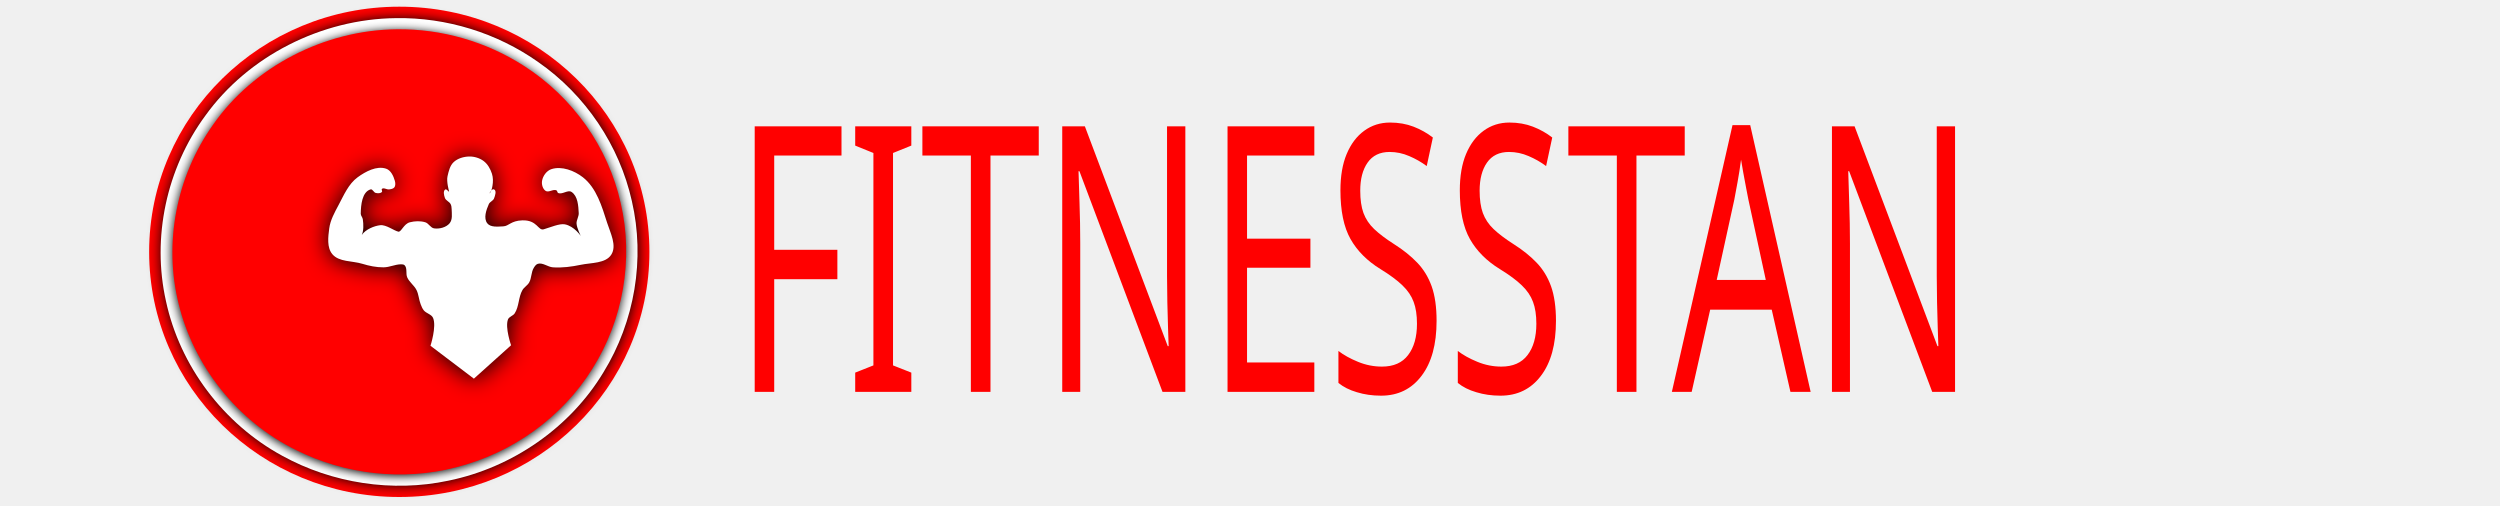
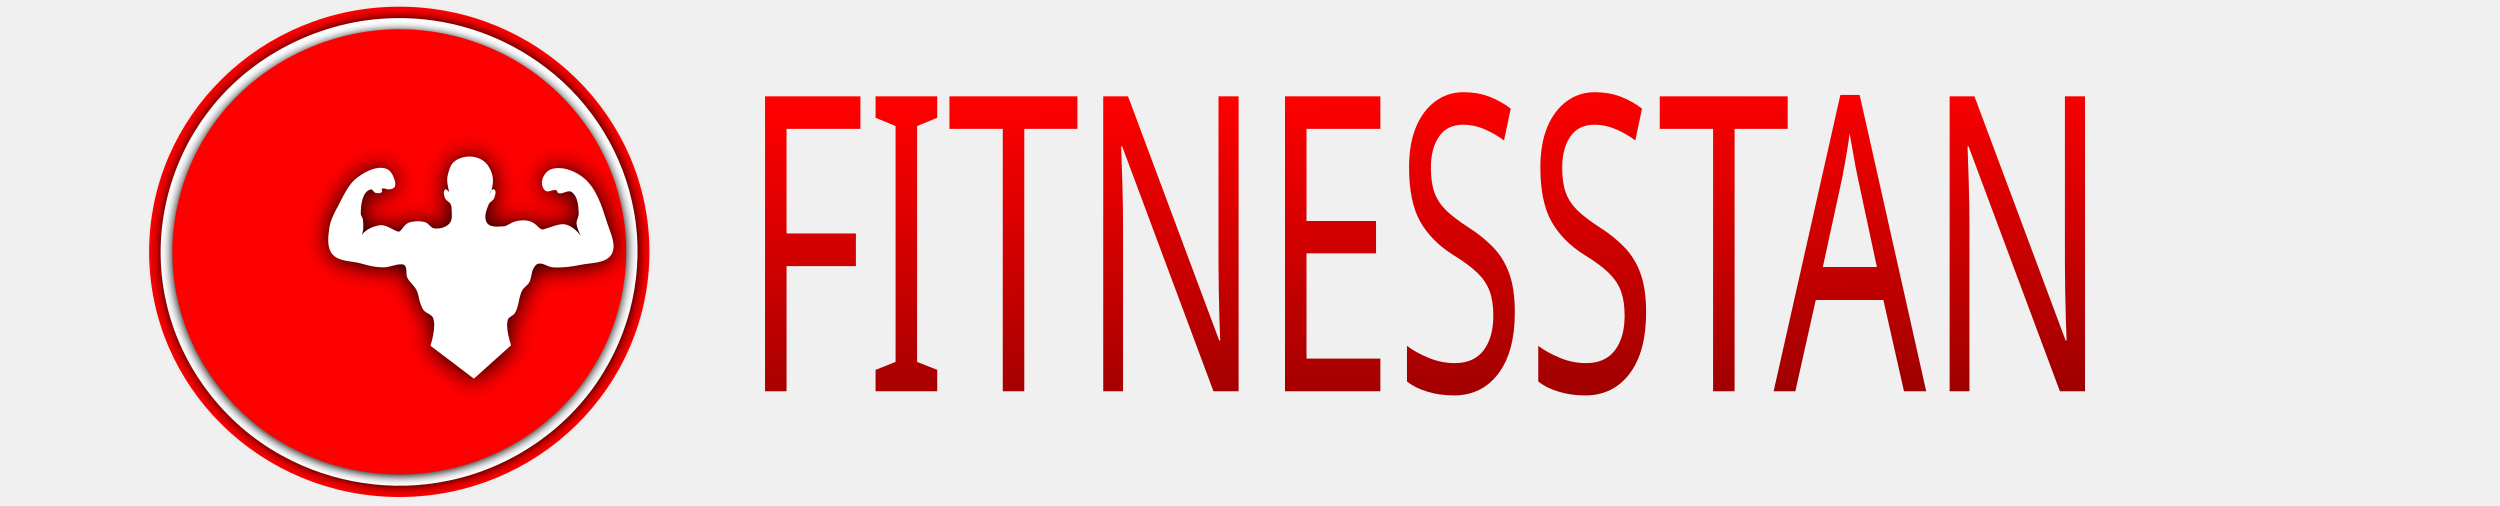
- <svg xmlns="http://www.w3.org/2000/svg" width="297mm" height="60mm" viewBox="0 0 297 60" version="1.1" id="svg1">
+ <svg xmlns="http://www.w3.org/2000/svg" xmlns:xlink="http://www.w3.org/1999/xlink" width="297mm" height="60mm" viewBox="0 0 297 60" version="1.1" id="svg1">
  <defs id="defs1">
+     <linearGradient id="linearGradient5">
+       <stop style="stop-color:#000000;stop-opacity:1;" offset="0" id="stop5" />
+       <stop style="stop-color:#800000;stop-opacity:0;" offset="1" id="stop6" />
+     </linearGradient>
+     <linearGradient id="linearGradient3">
+       <stop style="stop-color:#ff0000;stop-opacity:1;" offset="0" id="stop3" />
+       <stop style="stop-color:#990000;stop-opacity:1;" offset="1" id="stop4" />
+     </linearGradient>
    <filter style="color-interpolation-filters:sRGB" id="filter6" x="-0.031" y="-0.031" width="1.062" height="1.062">
      <feGaussianBlur stdDeviation="1.132" id="feGaussianBlur6" />
    </filter>
    <filter style="color-interpolation-filters:sRGB" id="filter7" x="-0.027" y="-0.027" width="1.054" height="1.054">
      <feGaussianBlur stdDeviation="0.937" id="feGaussianBlur7" />
    </filter>
    <clipPath clipPathUnits="userSpaceOnUse" id="clipPath3">
      <path style="fill:#ffffff;fill-rule:evenodd;stroke-width:0.5" d="m 77.369,151.814 7.498,-6.88 27.757,-0.917 5.583,7.568 v 7.109 l -26.002,-0.688 v 2.064 h 0.957 l -2.712,16.97 -3.35,29.354 -10.688,1.147 2.552,-32.794 H 75.614 l 0.957,-6.421 2.712,-0.688 1.595,-8.714 -7.019,-2.064 z" id="path4" />
    </clipPath>
    <filter style="color-interpolation-filters:sRGB" id="filter5" x="-0.063" y="-0.042" width="1.125" height="1.084">
      <feGaussianBlur stdDeviation="1.043" id="feGaussianBlur5" />
    </filter>
    <clipPath clipPathUnits="userSpaceOnUse" id="clipPath3-6">
      <path style="fill:#ffffff;fill-rule:evenodd;stroke-width:0.5" d="m 77.369,151.814 7.498,-6.88 27.757,-0.917 5.583,7.568 v 7.109 l -26.002,-0.688 v 2.064 h 0.957 l -2.712,16.97 -3.35,29.354 -10.688,1.147 2.552,-32.794 H 75.614 l 0.957,-6.421 2.712,-0.688 1.595,-8.714 -7.019,-2.064 z" id="path4-8" />
    </clipPath>
    <filter style="color-interpolation-filters:sRGB" id="filter4" x="-0.1" y="-0.125" width="1.2" height="1.249">
      <feGaussianBlur stdDeviation="2.179" id="feGaussianBlur4" />
    </filter>
+     <linearGradient xlink:href="#linearGradient3" id="linearGradient4" x1="248.406" y1="7.566" x2="248.909" y2="37.831" gradientUnits="userSpaceOnUse" />
+     <linearGradient xlink:href="#linearGradient5" id="linearGradient6" x1="93.721" y1="34.237" x2="276.954" y2="34.237" gradientUnits="userSpaceOnUse" gradientTransform="matrix(1.169026,0,0,0.0853727,-29.88977,26.7693)" />
+     <linearGradient xlink:href="#linearGradient5" id="linearGradient18" gradientUnits="userSpaceOnUse" gradientTransform="matrix(1.169026,0,0,0.0853727,-29.88977,23.5943)" x1="93.721" y1="34.237" x2="276.954" y2="34.237" />
+     <linearGradient xlink:href="#linearGradient5" id="linearGradient19" gradientUnits="userSpaceOnUse" gradientTransform="matrix(1.169026,0,0,0.0853727,-29.88977,24.65263)" x1="93.721" y1="34.237" x2="276.954" y2="34.237" />
+     <linearGradient xlink:href="#linearGradient5" id="linearGradient20" gradientUnits="userSpaceOnUse" gradientTransform="matrix(1.169026,0,0,0.0853727,-29.88977,25.71097)" x1="93.721" y1="34.237" x2="276.954" y2="34.237" />
+     <linearGradient xlink:href="#linearGradient5" id="linearGradient21" gradientUnits="userSpaceOnUse" gradientTransform="matrix(1.169026,0,0,0.0853727,-29.88977,27.82763)" x1="93.721" y1="34.237" x2="276.954" y2="34.237" />
+     <linearGradient xlink:href="#linearGradient5" id="linearGradient22" gradientUnits="userSpaceOnUse" gradientTransform="matrix(1.169026,0,0,0.0853727,-29.88977,28.88597)" x1="93.721" y1="34.237" x2="276.954" y2="34.237" />
+     <linearGradient xlink:href="#linearGradient5" id="linearGradient23" gradientUnits="userSpaceOnUse" gradientTransform="matrix(1.169026,0,0,0.0853727,-29.88977,29.9443)" x1="93.721" y1="34.237" x2="276.954" y2="34.237" />
+     <linearGradient xlink:href="#linearGradient5" id="linearGradient24" gradientUnits="userSpaceOnUse" gradientTransform="matrix(1.169026,0,0,0.0853727,-29.88977,31.00264)" x1="93.721" y1="34.237" x2="276.954" y2="34.237" />
+     <clipPath clipPathUnits="userSpaceOnUse" id="clipPath53">
+       <rect style="opacity:0.513;fill:url(#linearGradient53);stroke-width:0.084" id="rect53" width="214.205" height="0.751" x="79.638" y="25.068" />
+     </clipPath>
+     <linearGradient xlink:href="#linearGradient5" id="linearGradient53" gradientUnits="userSpaceOnUse" gradientTransform="matrix(1.169026,0,0,0.0853727,-29.92358,22.52087)" x1="93.721" y1="34.237" x2="276.954" y2="34.237" />
+     <clipPath clipPathUnits="userSpaceOnUse" id="clipPath54">
+       <rect style="opacity:0.513;fill:url(#linearGradient54);stroke-width:0.084" id="rect54" width="214.205" height="0.751" x="79.638" y="25.068" />
+     </clipPath>
+     <linearGradient xlink:href="#linearGradient5" id="linearGradient54" gradientUnits="userSpaceOnUse" gradientTransform="matrix(1.169026,0,0,0.0853727,-29.92358,22.52087)" x1="93.721" y1="34.237" x2="276.954" y2="34.237" />
+     <clipPath clipPathUnits="userSpaceOnUse" id="clipPath55">
+       <rect style="opacity:0.513;fill:url(#linearGradient55);stroke-width:0.084" id="rect55" width="214.205" height="0.751" x="79.638" y="25.068" />
+     </clipPath>
+     <linearGradient xlink:href="#linearGradient5" id="linearGradient55" gradientUnits="userSpaceOnUse" gradientTransform="matrix(1.169026,0,0,0.0853727,-29.92358,22.52087)" x1="93.721" y1="34.237" x2="276.954" y2="34.237" />
+     <clipPath clipPathUnits="userSpaceOnUse" id="clipPath56">
+       <rect style="opacity:0.513;fill:url(#linearGradient56);stroke-width:0.084" id="rect56" width="214.205" height="0.751" x="79.638" y="25.068" />
+     </clipPath>
+     <linearGradient xlink:href="#linearGradient5" id="linearGradient56" gradientUnits="userSpaceOnUse" gradientTransform="matrix(1.169026,0,0,0.0853727,-29.92358,22.52087)" x1="93.721" y1="34.237" x2="276.954" y2="34.237" />
+     <clipPath clipPathUnits="userSpaceOnUse" id="clipPath57">
+       <rect style="opacity:0.513;fill:url(#linearGradient57);stroke-width:0.084" id="rect57" width="214.205" height="0.751" x="79.638" y="25.068" />
+     </clipPath>
+     <linearGradient xlink:href="#linearGradient5" id="linearGradient57" gradientUnits="userSpaceOnUse" gradientTransform="matrix(1.169026,0,0,0.0853727,-29.92358,22.52087)" x1="93.721" y1="34.237" x2="276.954" y2="34.237" />
+     <clipPath clipPathUnits="userSpaceOnUse" id="clipPath58">
+       <rect style="opacity:0.513;fill:url(#linearGradient58);stroke-width:0.084" id="rect58" width="214.205" height="0.751" x="79.638" y="25.068" />
+     </clipPath>
+     <linearGradient xlink:href="#linearGradient5" id="linearGradient58" gradientUnits="userSpaceOnUse" gradientTransform="matrix(1.169026,0,0,0.0853727,-29.92358,22.52087)" x1="93.721" y1="34.237" x2="276.954" y2="34.237" />
+     <clipPath clipPathUnits="userSpaceOnUse" id="clipPath59">
+       <rect style="opacity:0.513;fill:url(#linearGradient59);stroke-width:0.084" id="rect59" width="214.205" height="0.751" x="79.638" y="25.068" />
+     </clipPath>
+     <linearGradient xlink:href="#linearGradient5" id="linearGradient59" gradientUnits="userSpaceOnUse" gradientTransform="matrix(1.169026,0,0,0.0853727,-29.92358,22.52087)" x1="93.721" y1="34.237" x2="276.954" y2="34.237" />
+     <clipPath clipPathUnits="userSpaceOnUse" id="clipPath60">
+       <rect style="opacity:0.513;fill:url(#linearGradient60);stroke-width:0.084" id="rect60" width="214.205" height="0.751" x="79.638" y="25.068" />
+     </clipPath>
+     <linearGradient xlink:href="#linearGradient5" id="linearGradient60" gradientUnits="userSpaceOnUse" gradientTransform="matrix(1.169026,0,0,0.0853727,-29.92358,22.52087)" x1="93.721" y1="34.237" x2="276.954" y2="34.237" />
  </defs>
  <g id="layer1">
    <g id="g7" transform="matrix(0.6473302,0,0,0.6292188,-32.3014,-66.11918)">
      <ellipse style="fill:#ff0000;fill-rule:evenodd;stroke-width:0.5" id="path1" cx="123.176" cy="152.631" rx="45.904" ry="46.287" />
      <path id="path1-8-1" style="fill:#000000;fill-rule:evenodd;stroke-width:0.5;filter:url(#filter6)" d="m 122.663,108.521 c -13.681,0.153 -27.11,7.18 -34.953,18.405 -7.145,9.988 -9.848,23.016 -7.233,35.018 2.548,12.187 10.494,23.154 21.382,29.229 9.143,5.167 20.184,6.929 30.458,4.679 11.774,-2.477 22.367,-10.068 28.449,-20.456 5.748,-9.608 7.679,-21.424 5.213,-32.352 -2.276,-10.466 -8.493,-20.031 -17.22,-26.259 -7.521,-5.455 -16.8,-8.43 -26.097,-8.264 z" />
      <path id="path1-8" style="fill:#ffffff;fill-rule:evenodd;stroke-width:0.5" d="m 122.541,108.504 c -13.681,0.153 -27.11,7.18 -34.953,18.405 -7.145,9.988 -9.848,23.016 -7.233,35.018 2.548,12.187 10.494,23.154 21.382,29.229 9.143,5.167 20.184,6.929 30.458,4.679 11.774,-2.477 22.367,-10.068 28.449,-20.456 5.748,-9.608 7.679,-21.424 5.213,-32.352 -2.276,-10.466 -8.493,-20.031 -17.22,-26.259 -7.521,-5.455 -16.8,-8.43 -26.097,-8.264 z" />
      <path id="path1-8-3-6" style="fill:#000000;fill-rule:evenodd;stroke-width:0.5;filter:url(#filter7)" d="m 122.634,110.864 c -13.246,0.156 -26.259,7.044 -33.688,18.037 -6.721,9.721 -9.098,22.321 -6.308,33.811 2.766,11.722 10.773,22.166 21.562,27.6 8.95,4.614 19.611,5.879 29.352,3.254 10.302,-2.667 19.469,-9.443 24.978,-18.555 5.699,-9.248 7.633,-20.726 5.238,-31.325 -2.276,-10.515 -8.797,-20.028 -17.791,-25.934 -6.866,-4.549 -15.104,-7.001 -23.343,-6.888 z" />
      <path id="path1-8-3" style="fill:#ff0000;fill-rule:evenodd;stroke-width:0.5" d="m 122.682,110.609 c -13.245,0.156 -26.259,7.044 -33.688,18.037 -6.721,9.721 -9.098,22.321 -6.308,33.811 2.766,11.722 10.773,22.166 21.562,27.6 8.95,4.614 19.611,5.879 29.352,3.254 10.302,-2.667 19.469,-9.443 24.978,-18.555 5.699,-9.248 7.633,-20.726 5.238,-31.325 -2.276,-10.515 -8.797,-20.028 -17.791,-25.934 -6.866,-4.549 -15.104,-7.001 -23.343,-6.888 z" />
      <text xml:space="preserve" style="font-style:normal;font-variant:normal;font-weight:normal;font-stretch:normal;font-size:63.674px;line-height:114.613px;font-family:Showdex;-inkscape-font-specification:Showdex;text-align:center;text-anchor:middle;fill:#000000;fill-rule:evenodd;stroke-width:22.562;filter:url(#filter5)" x="95.248" y="200.229" id="text1" transform="matrix(1.523881,0,0,1.020494,-24.84896,-28.79294)" clip-path="url(#clipPath3)">
        <tspan id="tspan1" style="font-style:normal;font-variant:normal;font-weight:normal;font-stretch:normal;font-family:Showdex;-inkscape-font-specification:Showdex;fill:#000000;stroke-width:22.562" x="95.248" y="200.229">F</tspan>
      </text>
      <text xml:space="preserve" style="font-style:normal;font-variant:normal;font-weight:normal;font-stretch:normal;font-size:63.674px;line-height:114.613px;font-family:Showdex;-inkscape-font-specification:Showdex;text-align:center;text-anchor:middle;fill:#ffffff;fill-rule:evenodd;stroke-width:22.562" x="95.248" y="200.229" id="text1-8" transform="matrix(1.523881,0,0,1.020494,-25.16158,-28.8582)" clip-path="url(#clipPath3-6)">
        <tspan id="tspan1-2" style="font-style:normal;font-variant:normal;font-weight:normal;font-stretch:normal;font-family:Showdex;-inkscape-font-specification:Showdex;fill:#ffffff;stroke-width:22.562" x="95.248" y="200.229">F</tspan>
      </text>
      <path style="fill:#000000;fill-rule:evenodd;stroke-width:0.704;filter:url(#filter4)" d="m 132.469,147.416 c 0.573,-0.692 0.404,-1.775 0.379,-2.675 -0.009,-0.325 -0.044,-0.666 -0.19,-0.955 -0.233,-0.462 -0.871,-0.658 -1.043,-1.147 -0.18,-0.511 -0.378,-1.366 0.095,-1.624 0.224,-0.122 0.71,0.635 0.664,0.382 -0.02,-0.11 -0.509,-1.877 -0.284,-2.866 0.215,-0.946 0.439,-2.008 1.138,-2.675 0.733,-0.7 1.835,-1.03 2.844,-1.051 0.929,-0.019 1.918,0.288 2.655,0.86 0.743,0.577 1.235,1.487 1.517,2.389 0.228,0.73 0.223,1.539 0.095,2.293 -0.086,0.507 -0.228,1.185 -0.569,1.433 0.193,-0.329 0.506,-0.921 0.853,-0.764 0.519,0.235 0.205,1.185 0,1.72 -0.169,0.442 -0.762,0.616 -0.948,1.051 -0.478,1.114 -1.014,2.664 -0.284,3.631 0.604,0.8 1.942,0.619 2.939,0.573 1.019,-0.047 1.385,-1.059 3.475,-1.13 2.789,-0.096 2.886,2 3.941,1.687 1.174,-0.348 2.897,-1.125 3.866,-0.939 1.739,0.334 2.939,2.197 2.939,2.197 0,0 -0.751,-1.492 -0.782,-2.389 -0.02,-0.587 0.433,-1.324 0.403,-1.911 -0.072,-1.408 -0.162,-3.233 -1.327,-4.013 -0.687,-0.459 -1.733,0.572 -2.465,0.191 -0.164,-0.085 -0.122,-0.39 -0.284,-0.478 -0.586,-0.316 -1.44,0.47 -1.991,0.096 -0.555,-0.377 -0.773,-1.245 -0.664,-1.911 0.15,-0.918 0.832,-1.9 1.706,-2.197 1.889,-0.642 4.225,0.277 5.783,1.529 2.509,2.016 3.496,5.513 4.456,8.599 0.6,1.93 1.822,4.304 0.758,6.019 -1.044,1.682 -3.668,1.498 -5.593,1.911 -1.676,0.359 -3.41,0.602 -5.119,0.478 -0.94,-0.069 -1.842,-0.926 -2.749,-0.669 -0.344,0.098 -0.574,0.456 -0.758,0.764 -0.496,0.828 -0.387,1.926 -0.853,2.771 -0.305,0.552 -0.924,0.883 -1.232,1.433 -0.753,1.341 -0.597,3.098 -1.422,4.395 -0.302,0.474 -1.039,0.618 -1.232,1.147 -0.563,1.534 0.569,4.873 0.569,4.873 l -6.826,6.306 -7.964,-6.21 c 0,0 1.142,-3.63 0.474,-5.255 -0.283,-0.689 -1.247,-0.848 -1.706,-1.433 -0.263,-0.335 -0.415,-0.748 -0.569,-1.146 -0.334,-0.864 -0.357,-1.841 -0.758,-2.675 -0.424,-0.883 -1.314,-1.491 -1.706,-2.389 -0.312,-0.715 0.053,-1.721 -0.474,-2.293 -0.157,-0.17 -0.434,-0.194 -0.664,-0.191 -1.159,0.015 -2.064,0.566 -3.223,0.573 -1.32,0.009 -2.628,-0.271 -3.887,-0.669 -1.84,-0.582 -4.277,-0.311 -5.499,-1.815 -1.028,-1.266 -0.776,-3.251 -0.569,-4.873 0.199,-1.56 0.982,-3.001 1.706,-4.395 0.972,-1.87 1.827,-3.995 3.508,-5.255 1.46,-1.094 3.492,-2.214 5.214,-1.624 0.88,0.301 1.364,1.39 1.612,2.293 0.11,0.4 0.149,0.907 -0.095,1.242 -0.201,0.276 -0.612,0.329 -0.948,0.382 -0.438,0.069 -1.003,-0.4 -1.327,-0.096 -0.139,0.13 0.123,0.427 0,0.573 -0.248,0.296 -0.763,0.277 -1.138,0.191 -0.376,-0.086 -0.579,-0.781 -0.948,-0.669 -1.563,0.473 -1.778,2.942 -1.801,4.586 -0.005,0.373 0.327,0.682 0.379,1.051 0.139,0.979 0.167,2.184 -0.19,2.962 0.739,-1.089 2.304,-1.706 3.366,-1.839 1.101,-0.138 2.517,1.027 3.342,1.218 0.526,0.122 0.987,-1.471 2.109,-1.768 0.917,-0.242 1.94,-0.289 2.844,0 0.627,0.2 0.961,1.05 1.612,1.147 0.989,0.147 2.204,-0.182 2.844,-0.955 z" id="path2" />
      <path style="fill:#ffffff;fill-rule:evenodd;stroke-width:0.704" d="m 132.407,147.241 c 0.573,-0.692 0.404,-1.775 0.379,-2.675 -0.009,-0.325 -0.044,-0.666 -0.19,-0.955 -0.233,-0.462 -0.871,-0.658 -1.043,-1.147 -0.18,-0.511 -0.378,-1.366 0.095,-1.624 0.224,-0.122 0.71,0.635 0.664,0.382 -0.02,-0.11 -0.509,-1.877 -0.284,-2.866 0.215,-0.946 0.439,-2.008 1.138,-2.675 0.733,-0.7 1.835,-1.03 2.844,-1.051 0.929,-0.019 1.918,0.288 2.655,0.86 0.743,0.577 1.235,1.487 1.517,2.389 0.228,0.73 0.223,1.539 0.095,2.293 -0.086,0.507 -0.228,1.185 -0.569,1.433 0.193,-0.329 0.506,-0.921 0.853,-0.764 0.519,0.235 0.205,1.185 0,1.72 -0.169,0.442 -0.762,0.616 -0.948,1.051 -0.478,1.114 -1.014,2.664 -0.284,3.631 0.604,0.8 1.942,0.619 2.939,0.573 1.019,-0.047 1.385,-1.059 3.475,-1.13 2.789,-0.096 2.886,2 3.941,1.687 1.174,-0.348 2.897,-1.125 3.866,-0.939 1.739,0.334 2.939,2.197 2.939,2.197 0,0 -0.751,-1.492 -0.782,-2.389 -0.02,-0.587 0.433,-1.324 0.403,-1.911 -0.072,-1.408 -0.162,-3.233 -1.327,-4.013 -0.687,-0.459 -1.733,0.572 -2.465,0.191 -0.164,-0.085 -0.122,-0.39 -0.284,-0.478 -0.586,-0.316 -1.44,0.47 -1.991,0.096 -0.555,-0.377 -0.773,-1.245 -0.664,-1.911 0.15,-0.918 0.832,-1.9 1.706,-2.197 1.889,-0.642 4.225,0.277 5.783,1.529 2.509,2.016 3.496,5.513 4.456,8.599 0.6,1.93 1.822,4.304 0.758,6.019 -1.044,1.682 -3.668,1.498 -5.593,1.911 -1.676,0.359 -3.41,0.602 -5.119,0.478 -0.94,-0.069 -1.842,-0.926 -2.749,-0.669 -0.344,0.098 -0.574,0.456 -0.758,0.764 -0.496,0.828 -0.387,1.926 -0.853,2.771 -0.305,0.552 -0.924,0.883 -1.232,1.433 -0.753,1.341 -0.597,3.098 -1.422,4.395 -0.302,0.474 -1.039,0.618 -1.232,1.147 -0.563,1.534 0.569,4.873 0.569,4.873 l -6.826,6.306 -7.964,-6.21 c 0,0 1.142,-3.63 0.474,-5.255 -0.283,-0.689 -1.247,-0.848 -1.706,-1.433 -0.263,-0.335 -0.415,-0.748 -0.569,-1.146 -0.334,-0.864 -0.357,-1.841 -0.758,-2.675 -0.424,-0.883 -1.314,-1.491 -1.706,-2.389 -0.312,-0.715 0.053,-1.721 -0.474,-2.293 -0.157,-0.17 -0.434,-0.194 -0.664,-0.191 -1.159,0.015 -2.064,0.566 -3.223,0.573 -1.32,0.009 -2.628,-0.271 -3.887,-0.669 -1.84,-0.582 -4.277,-0.311 -5.499,-1.815 -1.028,-1.266 -0.776,-3.251 -0.569,-4.873 0.199,-1.56 0.982,-3.001 1.706,-4.395 0.972,-1.87 1.827,-3.995 3.508,-5.255 1.46,-1.094 3.492,-2.214 5.214,-1.624 0.88,0.301 1.364,1.39 1.612,2.293 0.11,0.4 0.149,0.907 -0.095,1.242 -0.201,0.276 -0.612,0.329 -0.948,0.382 -0.438,0.069 -1.003,-0.4 -1.327,-0.096 -0.139,0.13 0.123,0.427 0,0.573 -0.248,0.296 -0.763,0.277 -1.138,0.191 -0.376,-0.086 -0.579,-0.781 -0.948,-0.669 -1.563,0.473 -1.778,2.942 -1.801,4.586 -0.005,0.373 0.327,0.682 0.379,1.051 0.139,0.979 0.167,2.184 -0.19,2.962 0.739,-1.089 2.304,-1.706 3.366,-1.839 1.101,-0.138 2.517,1.027 3.342,1.218 0.526,0.122 0.987,-1.471 2.109,-1.768 0.917,-0.242 1.94,-0.289 2.844,0 0.627,0.2 0.961,1.05 1.612,1.147 0.989,0.147 2.204,-0.182 2.844,-0.955 z" id="path2-5" />
    </g>
-     <text xml:space="preserve" style="font-style:normal;font-variant:normal;font-weight:normal;font-stretch:normal;font-size:33.789px;line-height:60.821px;font-family:Chopsic;-inkscape-font-specification:Chopsic;text-align:center;text-anchor:middle;fill:#ff0000;fill-rule:evenodd;stroke-width:11.973" x="232.447" y="35.601" id="text2" transform="scale(0.7647027,1.307698)">
-       <tspan id="tspan2" style="font-style:normal;font-variant:normal;font-weight:normal;font-stretch:normal;font-family:Chopsic;-inkscape-font-specification:Chopsic;fill:#ff0000;stroke-width:11.973" x="232.447" y="35.601">FITNESSTAN</tspan>
+     <text xml:space="preserve" style="font-style:normal;font-variant:normal;font-weight:normal;font-stretch:normal;font-size:37.35px;line-height:67.23px;font-family:Chopsic;-inkscape-font-specification:Chopsic;text-align:center;text-anchor:middle;fill:url(#linearGradient4);fill-opacity:1;fill-rule:evenodd;stroke-width:13.234" x="246.816" y="35.364" id="text2" transform="scale(0.7607355,1.314517)">
+       <tspan id="tspan2" style="font-style:normal;font-variant:normal;font-weight:normal;font-stretch:normal;font-family:Chopsic;-inkscape-font-specification:Chopsic;fill:url(#linearGradient4);fill-opacity:1;stroke-width:13.234" x="246.816" y="35.364">FITNESSTAN</tspan>
    </text>
+     <rect style="opacity:0.513;fill:url(#linearGradient6);stroke-width:0.084" id="rect4" width="214.205" height="0.751" x="79.672" y="29.317" clip-path="url(#clipPath60)" />
+     <rect style="opacity:0.513;fill:url(#linearGradient20);stroke-width:0.084" id="rect16" width="214.205" height="0.751" x="79.672" y="28.258" clip-path="url(#clipPath59)" />
+     <rect style="opacity:0.513;fill:url(#linearGradient19);stroke-width:0.084" id="rect17" width="214.205" height="0.751" x="79.672" y="27.2" clip-path="url(#clipPath58)" />
+     <rect style="opacity:0.513;fill:url(#linearGradient18);stroke-width:0.084" id="rect18" width="214.205" height="0.751" x="79.672" y="26.142" clip-path="url(#clipPath57)" />
+     <rect style="opacity:0.513;fill:url(#linearGradient21);stroke-width:0.084" id="rect20" width="214.205" height="0.751" x="79.672" y="30.375" clip-path="url(#clipPath56)" />
+     <rect style="opacity:0.513;fill:url(#linearGradient22);stroke-width:0.084" id="rect21" width="214.205" height="0.751" x="79.672" y="31.433" clip-path="url(#clipPath55)" />
+     <rect style="opacity:0.513;fill:url(#linearGradient23);stroke-width:0.084" id="rect22" width="214.205" height="0.751" x="79.672" y="32.492" clip-path="url(#clipPath54)" />
+     <rect style="opacity:0.513;fill:url(#linearGradient24);stroke-width:0.084" id="rect23" width="214.205" height="0.751" x="79.672" y="33.55" clip-path="url(#clipPath53)" />
  </g>
</svg>
